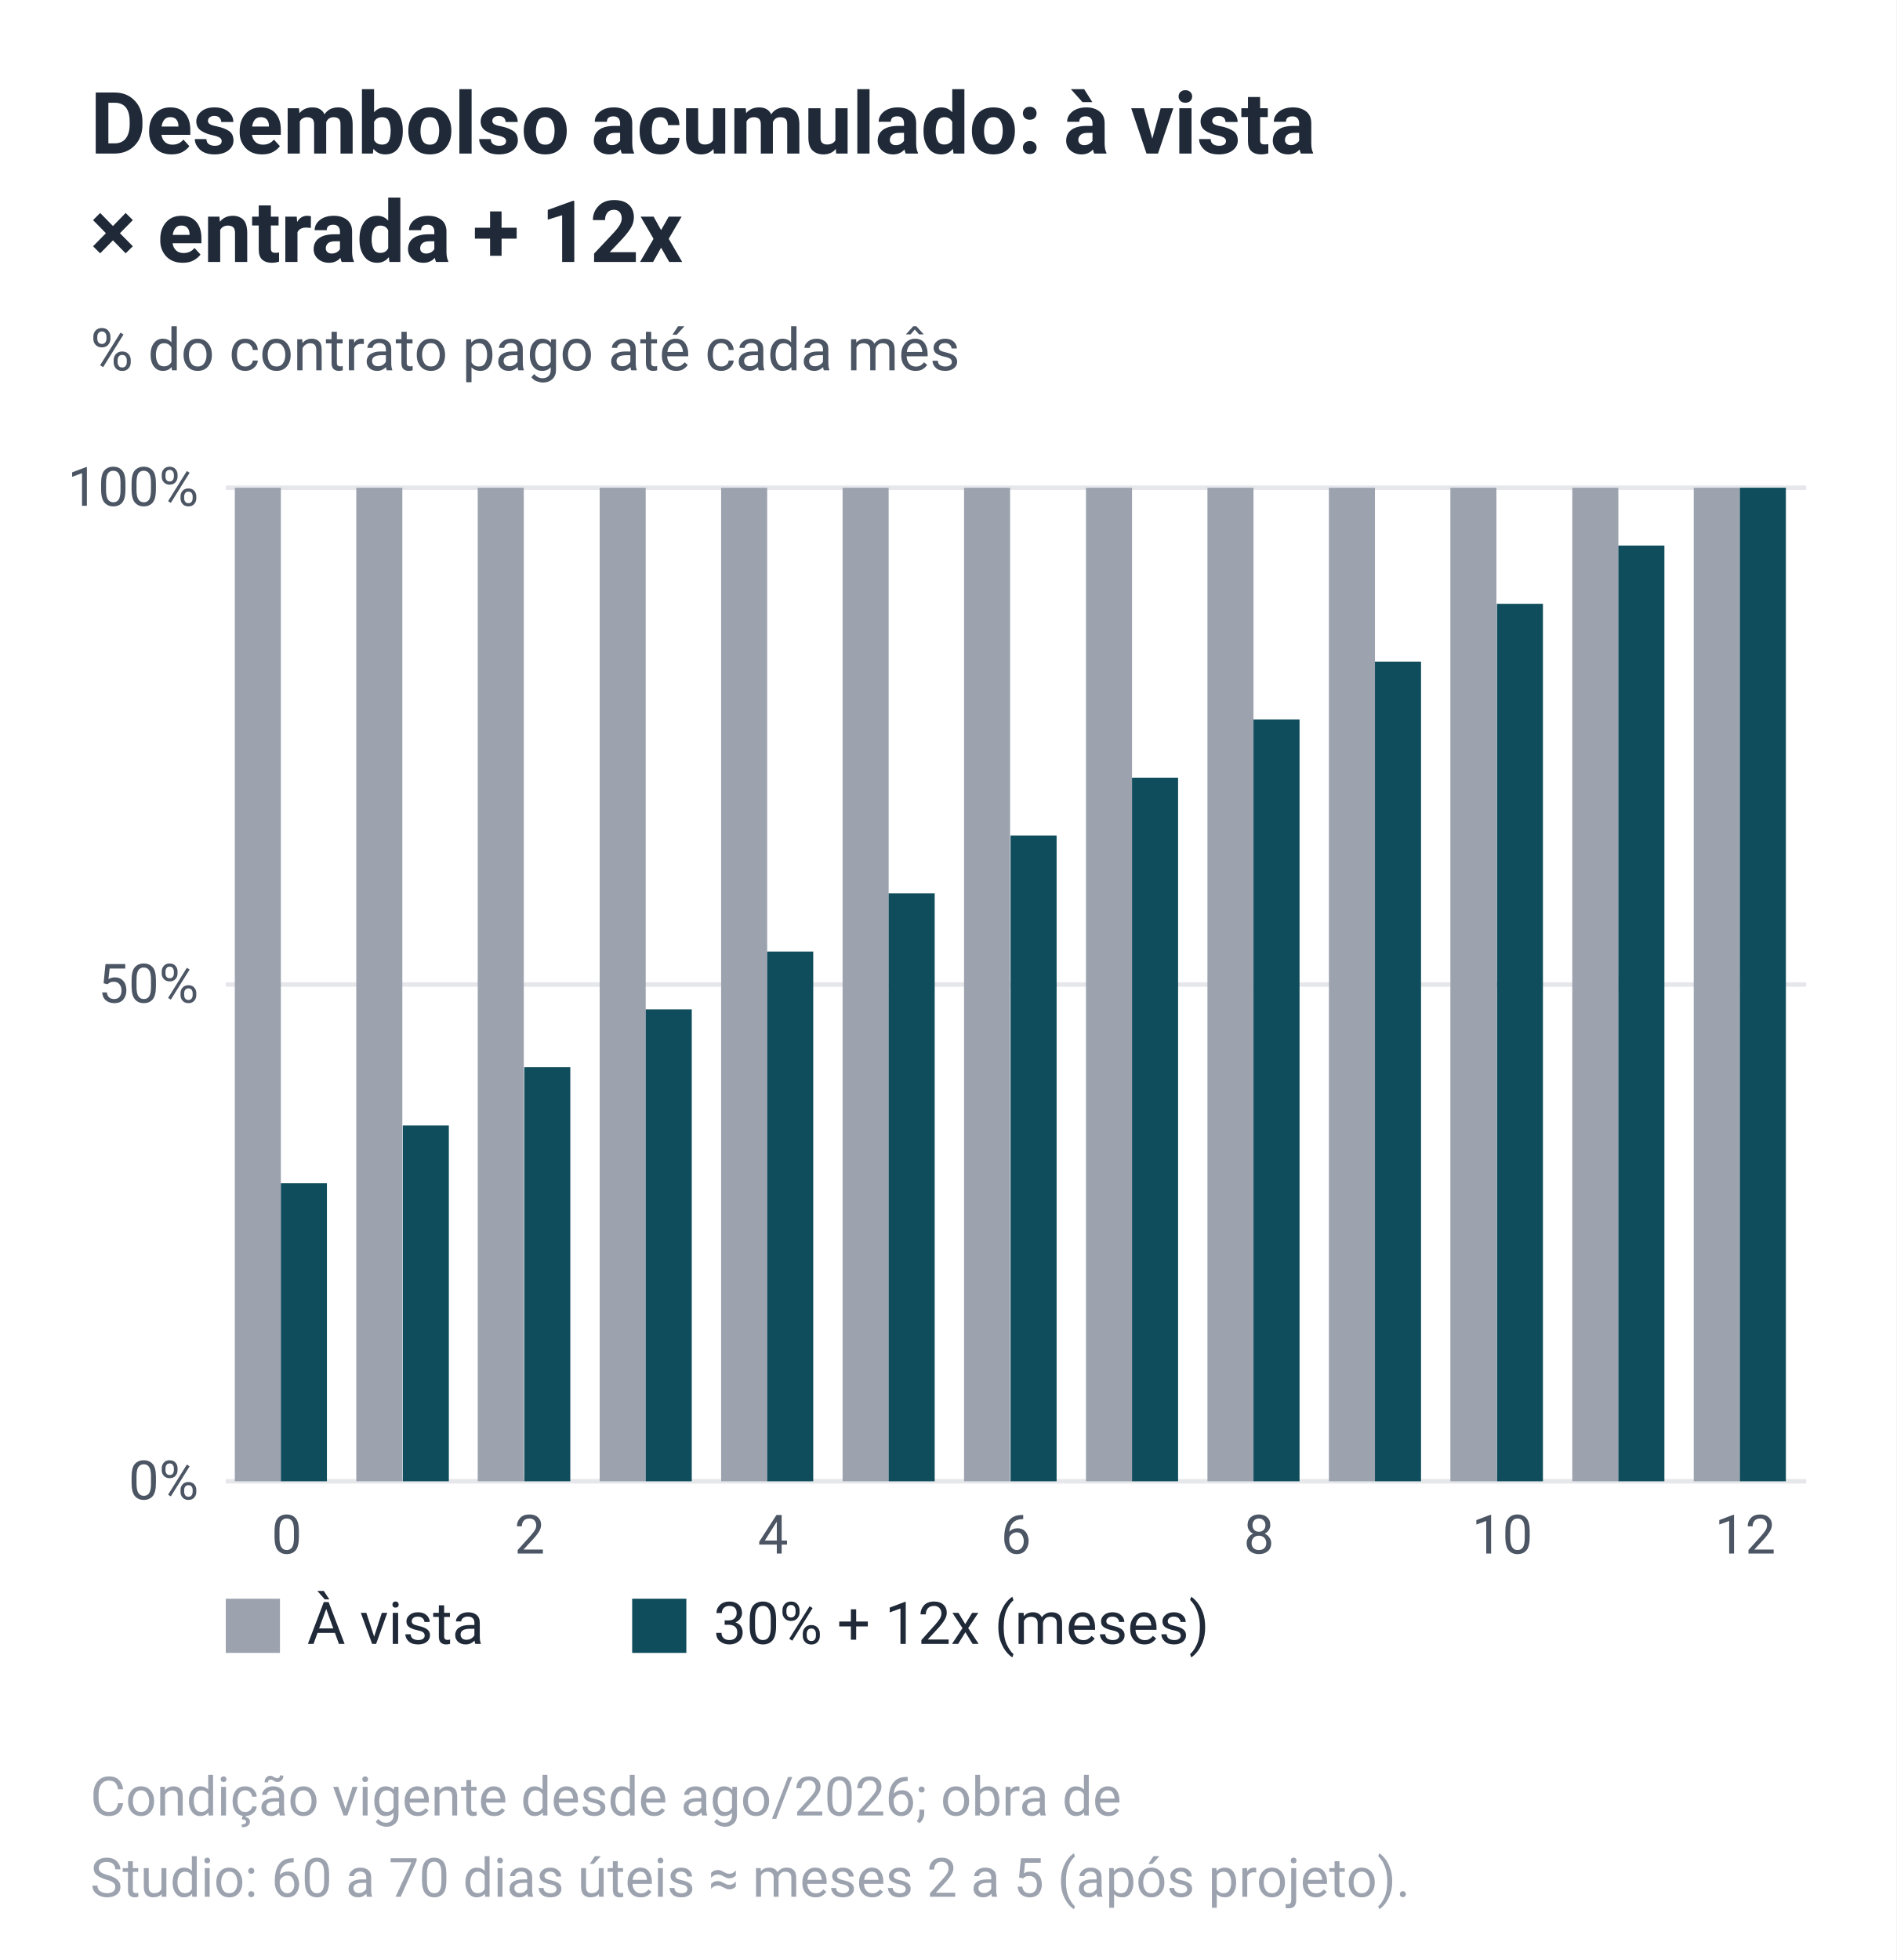
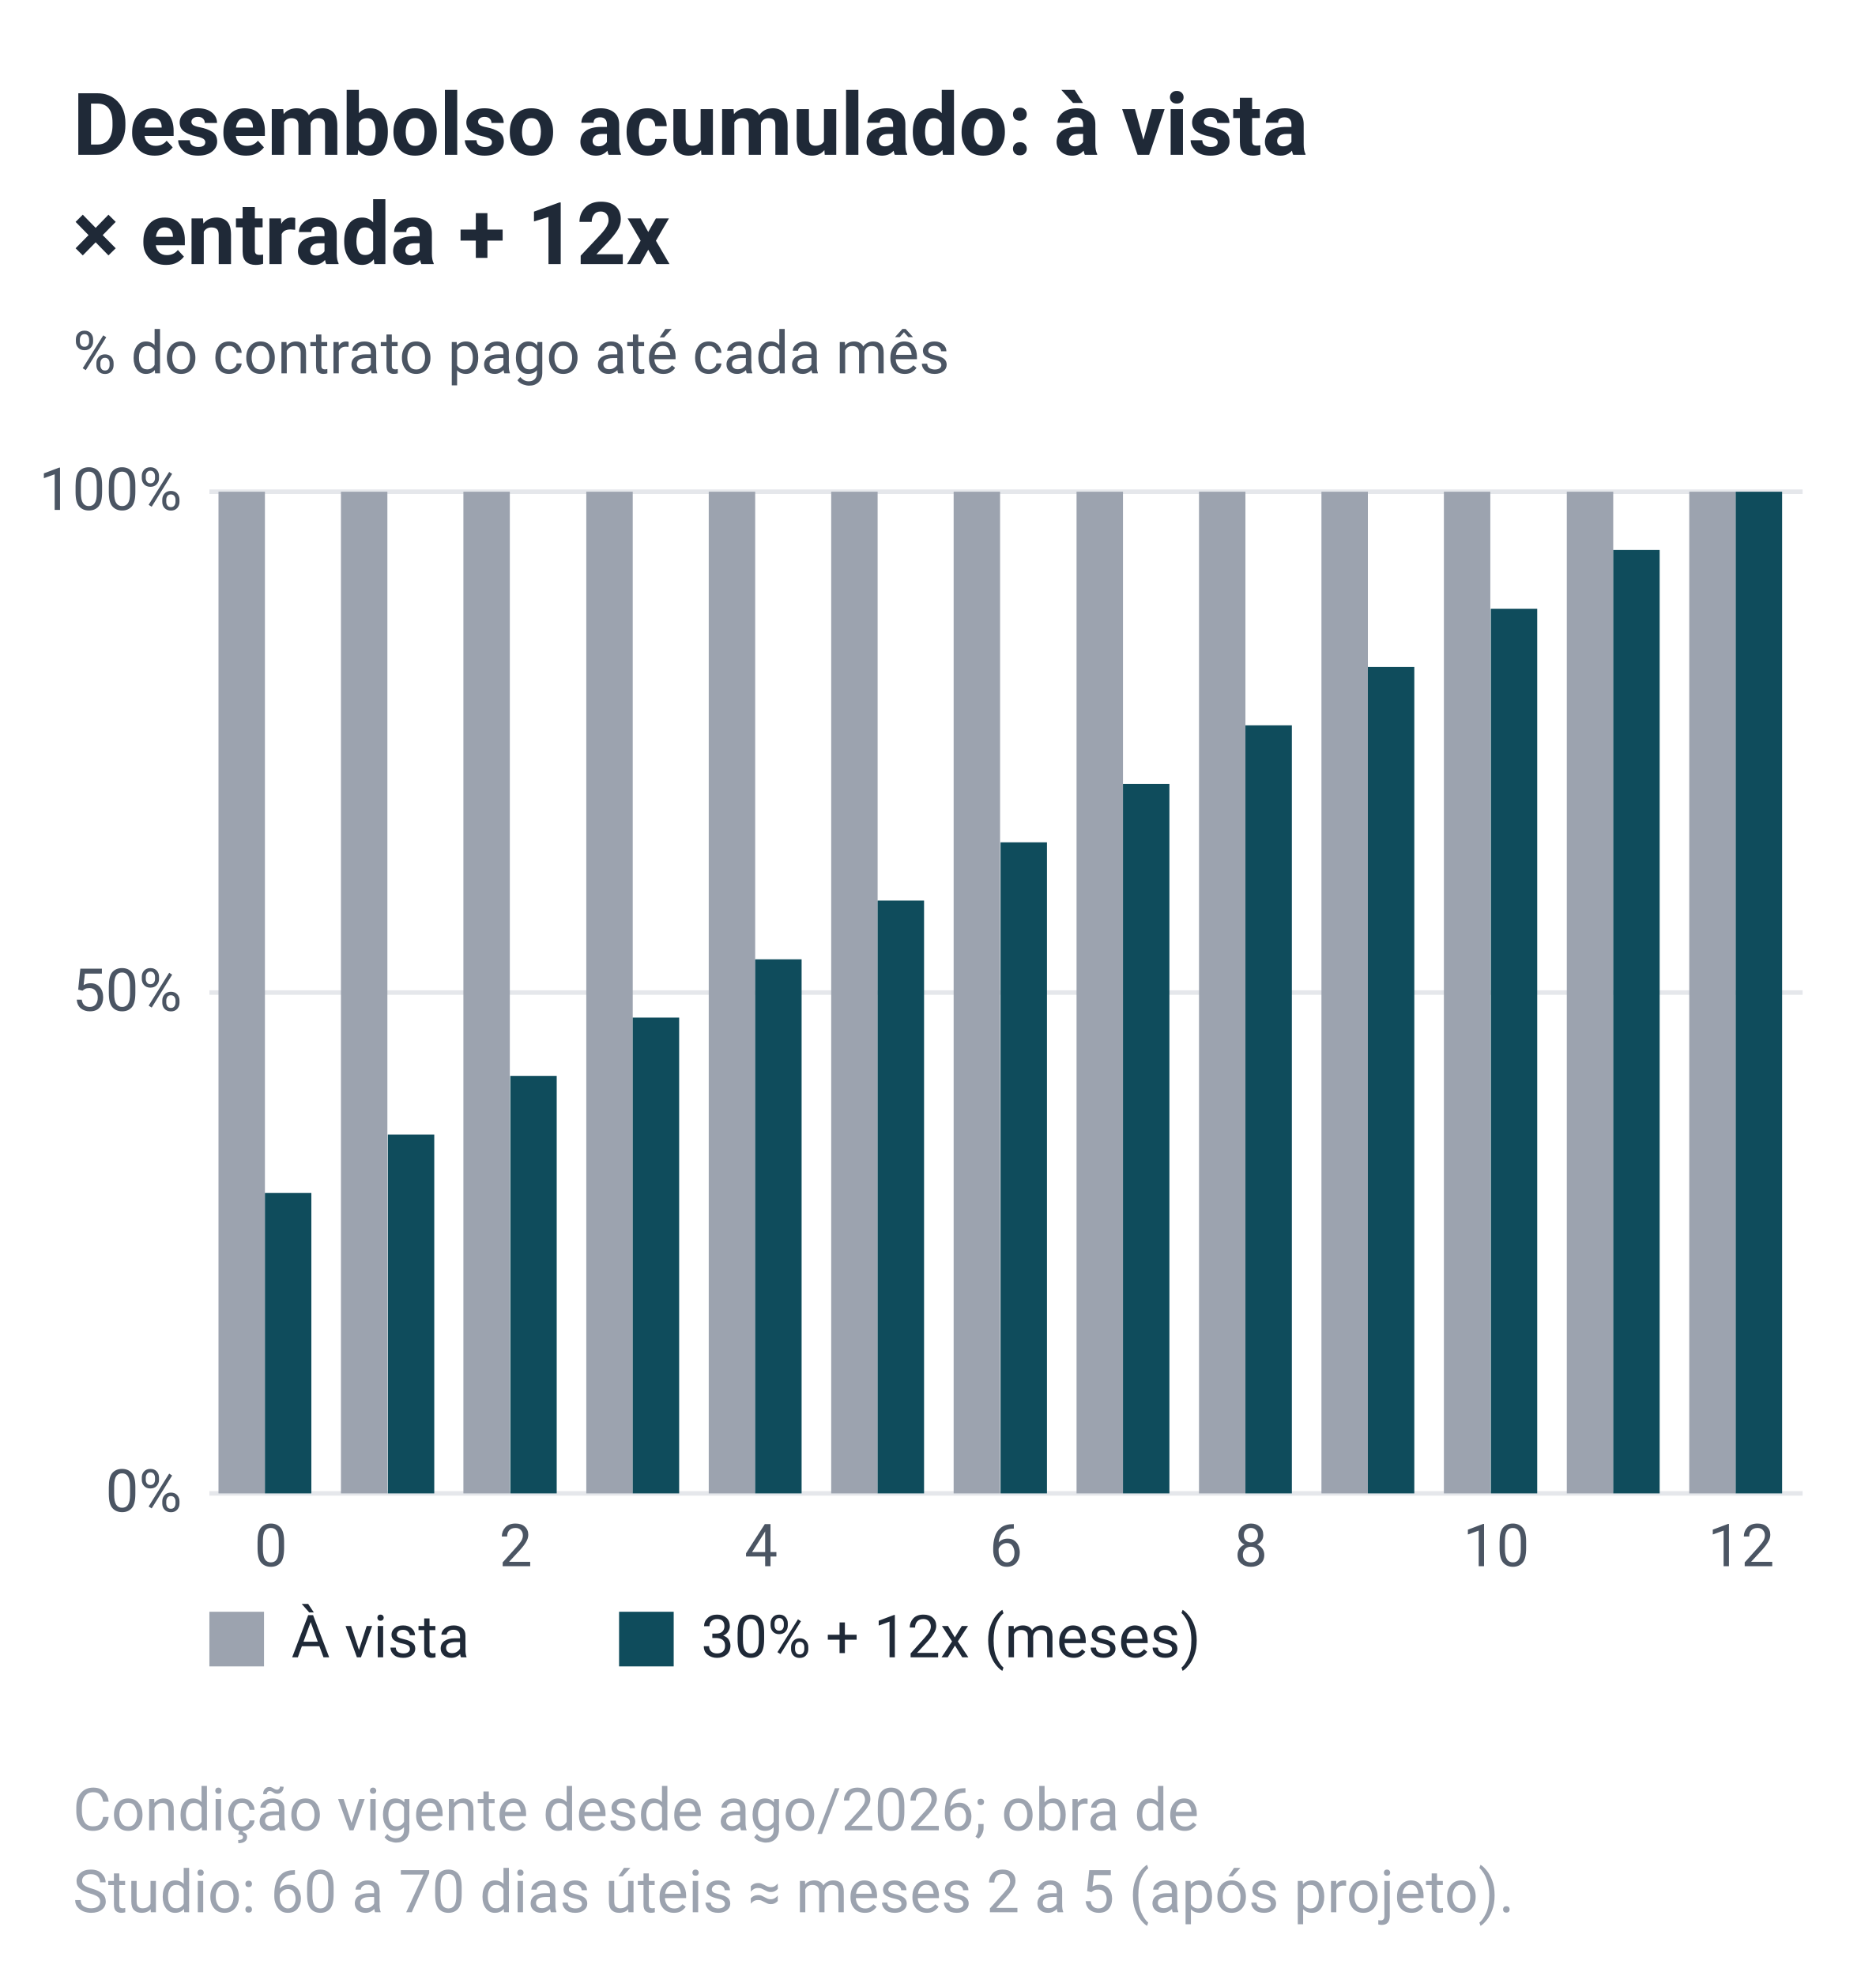
- <svg xmlns="http://www.w3.org/2000/svg" width="420" height="434" viewBox="0 0 420 434" role="img" font-family="system-ui,-apple-system,Segoe UI,Roboto,Arial,sans-serif">
+ <svg xmlns="http://www.w3.org/2000/svg" width="412" height="434" viewBox="4 0 412 434" role="img" font-family="system-ui,-apple-system,Segoe UI,Roboto,Arial,sans-serif">
  <rect width="420" height="434" fill="#FFFFFF" />
  <text x="20" y="34" font-size="19" font-weight="700" fill="#1F2937">Desembolso acumulado: à vista</text>
  <text x="20" y="58" font-size="19" font-weight="700" fill="#1F2937">× entrada + 12x</text>
  <text x="20" y="82" font-size="13" fill="#4B5563">% do contrato pago até cada mês</text>
  <line x1="50" x2="400" y1="328" y2="328" stroke="#E5E7EB" />
-   <text x="44" y="332" font-size="12" text-anchor="end" fill="#4B5563">0%</text>
+   <text x="44" y="332" font-size="13" text-anchor="end" fill="#4B5563">0%</text>
  <line x1="50" x2="400" y1="218" y2="218" stroke="#E5E7EB" />
-   <text x="44" y="222" font-size="12" text-anchor="end" fill="#4B5563">50%</text>
+   <text x="44" y="222" font-size="13" text-anchor="end" fill="#4B5563">50%</text>
  <line x1="50" x2="400" y1="108" y2="108" stroke="#E5E7EB" />
-   <text x="44" y="112" font-size="12" text-anchor="end" fill="#4B5563">100%</text>
+   <text x="44" y="112" font-size="13" text-anchor="end" fill="#4B5563">100%</text>
  <rect x="52.0" y="108.0" width="10.2" height="220.0" fill="#9CA3AF" />
  <rect x="62.2" y="262.0" width="10.2" height="66.0" fill="#0F4C5C" />
-   <text x="63.5" y="344" font-size="12" text-anchor="middle" fill="#4B5563">0</text>
+   <text x="63.5" y="344" font-size="13" text-anchor="middle" fill="#4B5563">0</text>
  <rect x="78.9" y="108.0" width="10.2" height="220.0" fill="#9CA3AF" />
  <rect x="89.2" y="249.2" width="10.2" height="78.8" fill="#0F4C5C" />
  <rect x="105.8" y="108.0" width="10.2" height="220.0" fill="#9CA3AF" />
  <rect x="116.1" y="236.3" width="10.2" height="91.7" fill="#0F4C5C" />
-   <text x="117.3" y="344" font-size="12" text-anchor="middle" fill="#4B5563">2</text>
+   <text x="117.3" y="344" font-size="13" text-anchor="middle" fill="#4B5563">2</text>
  <rect x="132.8" y="108.0" width="10.2" height="220.0" fill="#9CA3AF" />
  <rect x="143.0" y="223.5" width="10.2" height="104.5" fill="#0F4C5C" />
  <rect x="159.7" y="108.0" width="10.2" height="220.0" fill="#9CA3AF" />
  <rect x="169.9" y="210.7" width="10.2" height="117.3" fill="#0F4C5C" />
-   <text x="171.2" y="344" font-size="12" text-anchor="middle" fill="#4B5563">4</text>
+   <text x="171.2" y="344" font-size="13" text-anchor="middle" fill="#4B5563">4</text>
  <rect x="186.6" y="108.0" width="10.2" height="220.0" fill="#9CA3AF" />
  <rect x="196.8" y="197.8" width="10.2" height="130.2" fill="#0F4C5C" />
  <rect x="213.5" y="108.0" width="10.2" height="220.0" fill="#9CA3AF" />
  <rect x="223.8" y="185.0" width="10.2" height="143.0" fill="#0F4C5C" />
-   <text x="225.0" y="344" font-size="12" text-anchor="middle" fill="#4B5563">6</text>
+   <text x="225.0" y="344" font-size="13" text-anchor="middle" fill="#4B5563">6</text>
  <rect x="240.5" y="108.0" width="10.2" height="220.0" fill="#9CA3AF" />
  <rect x="250.7" y="172.2" width="10.2" height="155.8" fill="#0F4C5C" />
  <rect x="267.4" y="108.0" width="10.2" height="220.0" fill="#9CA3AF" />
  <rect x="277.6" y="159.3" width="10.2" height="168.7" fill="#0F4C5C" />
-   <text x="278.8" y="344" font-size="12" text-anchor="middle" fill="#4B5563">8</text>
+   <text x="278.8" y="344" font-size="13" text-anchor="middle" fill="#4B5563">8</text>
  <rect x="294.3" y="108.0" width="10.2" height="220.0" fill="#9CA3AF" />
  <rect x="304.5" y="146.5" width="10.2" height="181.5" fill="#0F4C5C" />
  <rect x="321.2" y="108.0" width="10.2" height="220.0" fill="#9CA3AF" />
  <rect x="331.5" y="133.7" width="10.2" height="194.3" fill="#0F4C5C" />
-   <text x="332.7" y="344" font-size="12" text-anchor="middle" fill="#4B5563">10</text>
+   <text x="332.7" y="344" font-size="13" text-anchor="middle" fill="#4B5563">10</text>
  <rect x="348.2" y="108.0" width="10.2" height="220.0" fill="#9CA3AF" />
  <rect x="358.4" y="120.8" width="10.2" height="207.2" fill="#0F4C5C" />
  <rect x="375.1" y="108.0" width="10.2" height="220.0" fill="#9CA3AF" />
  <rect x="385.3" y="108.0" width="10.2" height="220.0" fill="#0F4C5C" />
-   <text x="386.5" y="344" font-size="12" text-anchor="middle" fill="#4B5563">12</text>
+   <text x="386.5" y="344" font-size="13" text-anchor="middle" fill="#4B5563">12</text>
  <rect x="50" y="354" width="12" height="12" fill="#9CA3AF" />
  <text x="68" y="364" font-size="13" fill="#1F2937">À vista</text>
  <rect x="140" y="354" width="12" height="12" fill="#0F4C5C" />
  <text x="158" y="364" font-size="13" fill="#1F2937">30% + 12x (meses)</text>
-   <text x="20" y="402" font-size="12" fill="#9CA3AF">Condição vigente desde ago/2026; obra de</text>
-   <text x="20" y="420" font-size="12" fill="#9CA3AF">Studio: 60 a 70 dias úteis ≈ meses 2 a 5 (após projeto).</text>
+   <text x="20" y="402" font-size="13" fill="#9CA3AF">Condição vigente desde ago/2026; obra de</text>
+   <text x="20" y="420" font-size="13" fill="#9CA3AF">Studio: 60 a 70 dias úteis ≈ meses 2 a 5 (após projeto).</text>
</svg>
